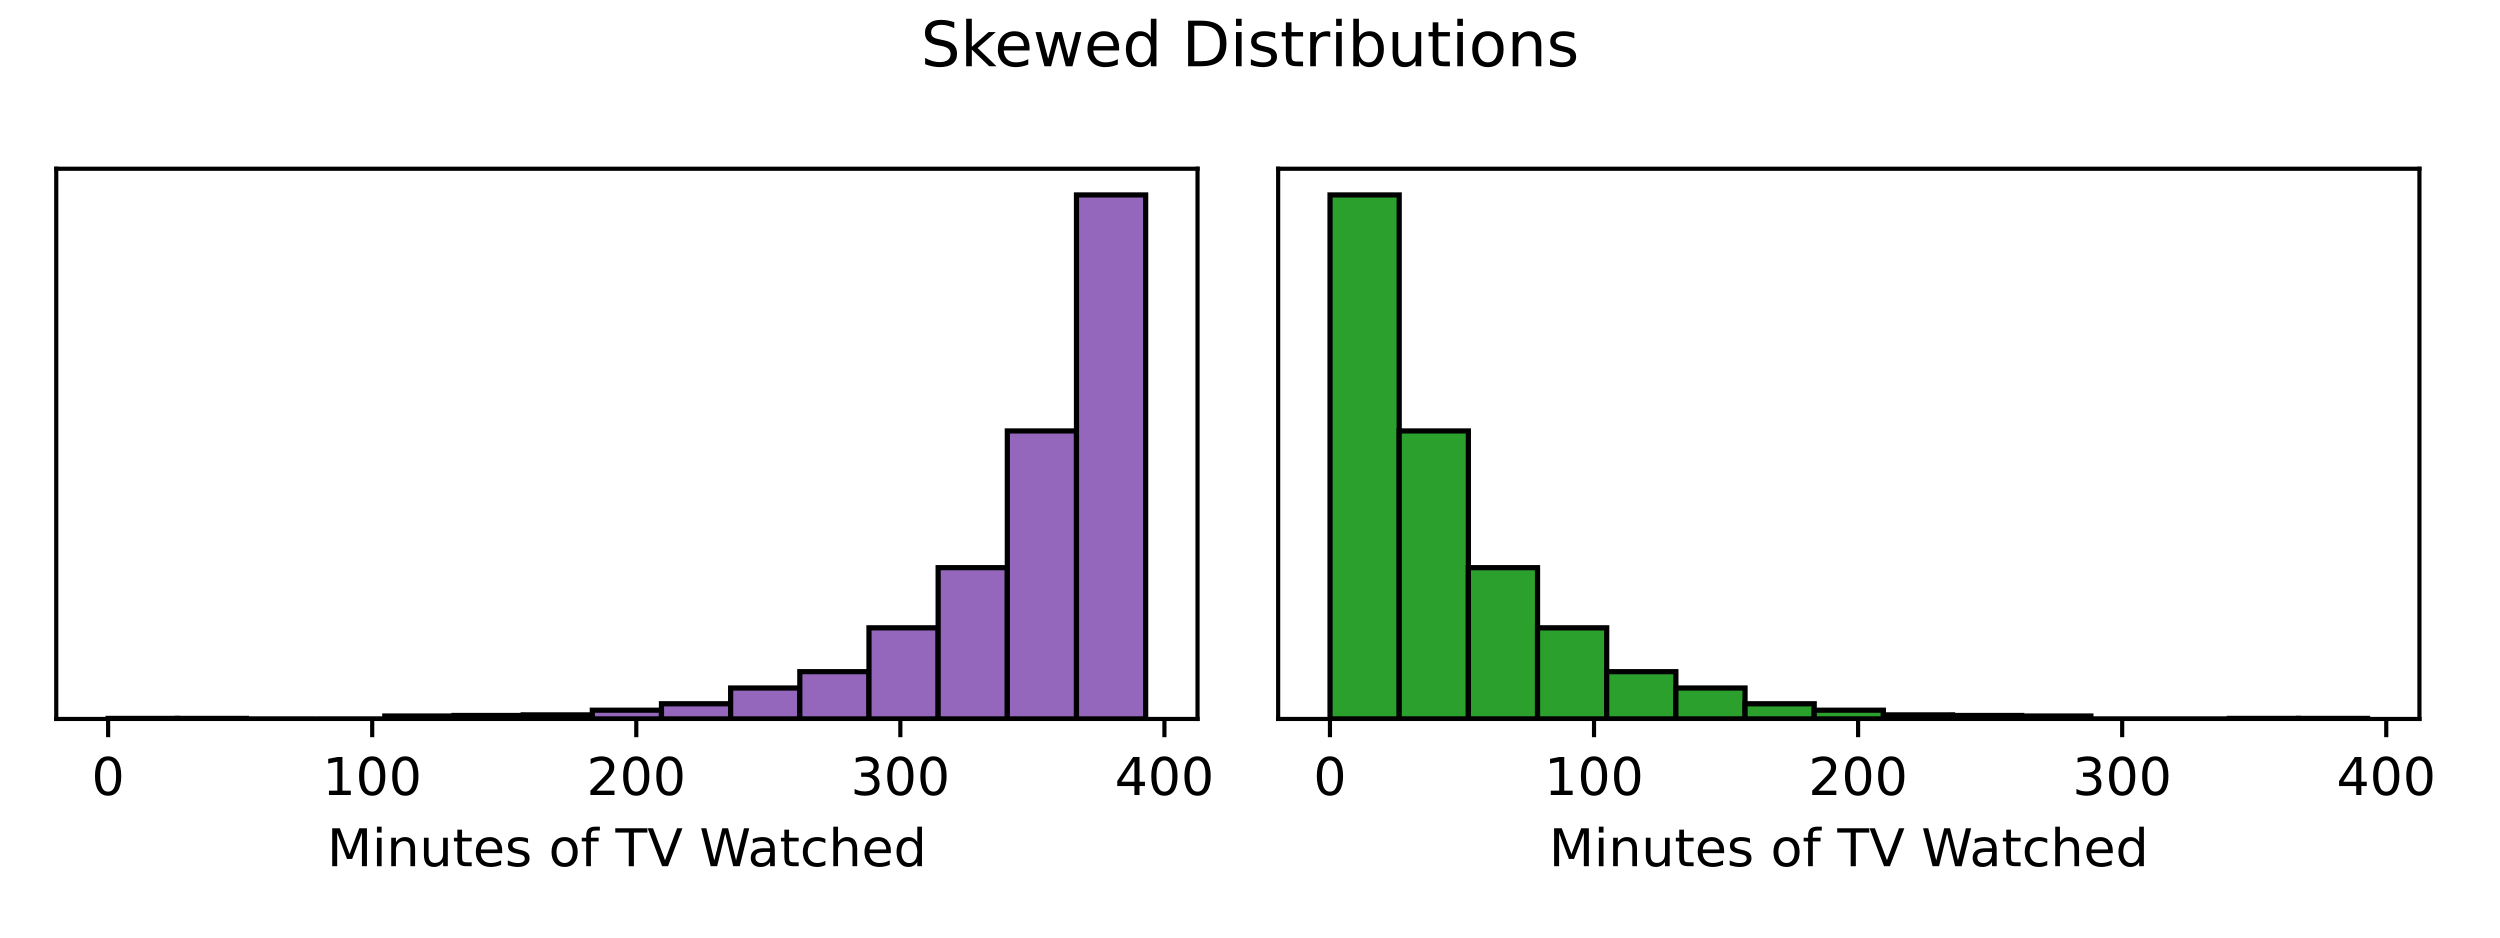
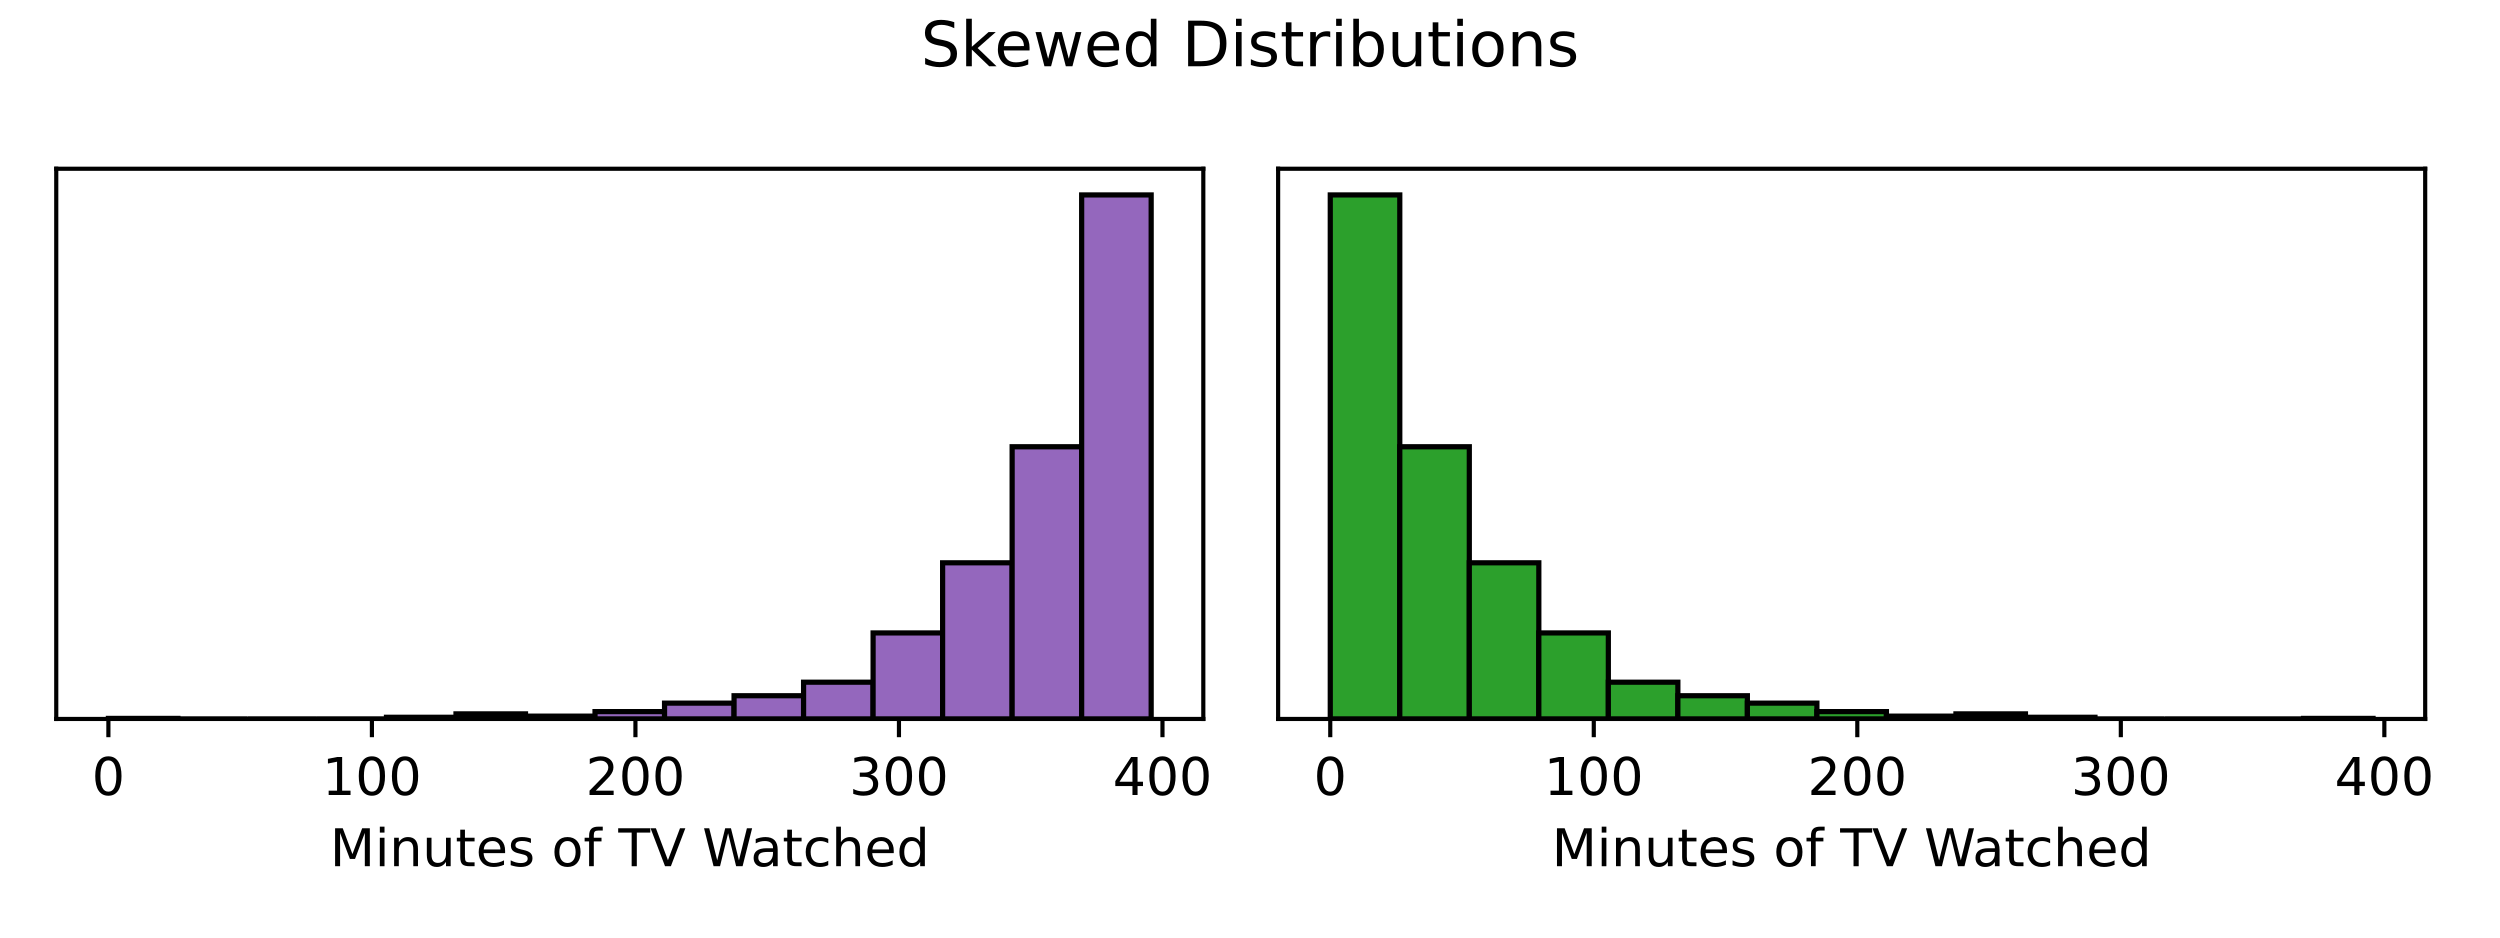
<svg xmlns="http://www.w3.org/2000/svg" xmlns:xlink="http://www.w3.org/1999/xlink" width="480pt" height="180pt" viewBox="0 0 480 180" version="1.1">
  <defs>
    <style type="text/css">*{stroke-linejoin: round; stroke-linecap: butt}</style>
  </defs>
  <g id="figure_1">
    <g id="patch_1">
      <path d="M 0 180  L 480 180  L 480 0  L 0 0  L 0 180  z " style="fill: none" />
    </g>
    <g id="axes_1">
      <g id="patch_2">
-         <path d="M 10.8 138.04  L 229.925 138.04  L 229.925 32.4  L 10.8 32.4  L 10.8 138.04  z " style="fill: none" />
+         <path d="M 10.8 138.04  L 231.035 138.04  L 231.035 32.4  L 10.8 32.4  L 10.8 138.04  z " style="fill: none" />
      </g>
      <g id="patch_3">
-         <path d="M 20.76 138.04  L 34.041 138.04  L 34.041 137.928  L 20.76 137.928  z " clip-path="url(#pb9189f1fdc)" style="fill: #9467bd; stroke: #000000; stroke-linejoin: miter" />
+         <path d="M 20.811 138.04  L 34.158 138.04  L 34.158 137.931  L 20.811 137.931  z " clip-path="url(#pbccb462d92)" style="fill: #9467bd; stroke: #000000; stroke-linejoin: miter" />
      </g>
      <g id="patch_4">
-         <path d="M 34.041 138.04  L 47.321 138.04  L 47.321 137.928  L 34.041 137.928  z " clip-path="url(#pb9189f1fdc)" style="fill: #9467bd; stroke: #000000; stroke-linejoin: miter" />
+         <path d="M 34.158 138.04  L 47.506 138.04  L 47.506 138.04  L 34.158 138.04  z " clip-path="url(#pbccb462d92)" style="fill: #9467bd; stroke: #000000; stroke-linejoin: miter" />
      </g>
      <g id="patch_5">
-         <path d="M 47.321 138.04  L 60.601 138.04  L 60.601 138.04  L 47.321 138.04  z " clip-path="url(#pb9189f1fdc)" style="fill: #9467bd; stroke: #000000; stroke-linejoin: miter" />
+         <path d="M 47.506 138.04  L 60.854 138.04  L 60.854 138.04  L 47.506 138.04  z " clip-path="url(#pbccb462d92)" style="fill: #9467bd; stroke: #000000; stroke-linejoin: miter" />
      </g>
      <g id="patch_6">
-         <path d="M 60.601 138.04  L 73.882 138.04  L 73.882 138.04  L 60.601 138.04  z " clip-path="url(#pb9189f1fdc)" style="fill: #9467bd; stroke: #000000; stroke-linejoin: miter" />
+         <path d="M 60.854 138.04  L 74.201 138.04  L 74.201 138.04  L 60.854 138.04  z " clip-path="url(#pbccb462d92)" style="fill: #9467bd; stroke: #000000; stroke-linejoin: miter" />
      </g>
      <g id="patch_7">
-         <path d="M 73.882 138.04  L 87.162 138.04  L 87.162 137.479  L 73.882 137.479  z " clip-path="url(#pb9189f1fdc)" style="fill: #9467bd; stroke: #000000; stroke-linejoin: miter" />
+         <path d="M 74.201 138.04  L 87.549 138.04  L 87.549 137.714  L 74.201 137.714  z " clip-path="url(#pbccb462d92)" style="fill: #9467bd; stroke: #000000; stroke-linejoin: miter" />
      </g>
      <g id="patch_8">
-         <path d="M 87.162 138.04  L 100.442 138.04  L 100.442 137.367  L 87.162 137.367  z " clip-path="url(#pb9189f1fdc)" style="fill: #9467bd; stroke: #000000; stroke-linejoin: miter" />
+         <path d="M 87.549 138.04  L 100.896 138.04  L 100.896 137.062  L 87.549 137.062  z " clip-path="url(#pbccb462d92)" style="fill: #9467bd; stroke: #000000; stroke-linejoin: miter" />
      </g>
      <g id="patch_9">
-         <path d="M 100.442 138.04  L 113.723 138.04  L 113.723 137.255  L 100.442 137.255  z " clip-path="url(#pb9189f1fdc)" style="fill: #9467bd; stroke: #000000; stroke-linejoin: miter" />
+         <path d="M 100.896 138.04  L 114.244 138.04  L 114.244 137.497  L 100.896 137.497  z " clip-path="url(#pbccb462d92)" style="fill: #9467bd; stroke: #000000; stroke-linejoin: miter" />
      </g>
      <g id="patch_10">
-         <path d="M 113.723 138.04  L 127.003 138.04  L 127.003 136.358  L 113.723 136.358  z " clip-path="url(#pb9189f1fdc)" style="fill: #9467bd; stroke: #000000; stroke-linejoin: miter" />
+         <path d="M 114.244 138.04  L 127.592 138.04  L 127.592 136.628  L 114.244 136.628  z " clip-path="url(#pbccb462d92)" style="fill: #9467bd; stroke: #000000; stroke-linejoin: miter" />
      </g>
      <g id="patch_11">
-         <path d="M 127.003 138.04  L 140.283 138.04  L 140.283 135.124  L 127.003 135.124  z " clip-path="url(#pb9189f1fdc)" style="fill: #9467bd; stroke: #000000; stroke-linejoin: miter" />
+         <path d="M 127.592 138.04  L 140.939 138.04  L 140.939 134.998  L 127.592 134.998  z " clip-path="url(#pbccb462d92)" style="fill: #9467bd; stroke: #000000; stroke-linejoin: miter" />
      </g>
      <g id="patch_12">
-         <path d="M 140.283 138.04  L 153.564 138.04  L 153.564 132.095  L 140.283 132.095  z " clip-path="url(#pb9189f1fdc)" style="fill: #9467bd; stroke: #000000; stroke-linejoin: miter" />
+         <path d="M 140.939 138.04  L 154.287 138.04  L 154.287 133.585  L 140.939 133.585  z " clip-path="url(#pbccb462d92)" style="fill: #9467bd; stroke: #000000; stroke-linejoin: miter" />
      </g>
      <g id="patch_13">
-         <path d="M 153.564 138.04  L 166.844 138.04  L 166.844 128.955  L 153.564 128.955  z " clip-path="url(#pb9189f1fdc)" style="fill: #9467bd; stroke: #000000; stroke-linejoin: miter" />
+         <path d="M 154.287 138.04  L 167.634 138.04  L 167.634 130.978  L 154.287 130.978  z " clip-path="url(#pbccb462d92)" style="fill: #9467bd; stroke: #000000; stroke-linejoin: miter" />
      </g>
      <g id="patch_14">
-         <path d="M 166.844 138.04  L 180.124 138.04  L 180.124 120.543  L 166.844 120.543  z " clip-path="url(#pb9189f1fdc)" style="fill: #9467bd; stroke: #000000; stroke-linejoin: miter" />
+         <path d="M 167.634 138.04  L 180.982 138.04  L 180.982 121.525  L 167.634 121.525  z " clip-path="url(#pbccb462d92)" style="fill: #9467bd; stroke: #000000; stroke-linejoin: miter" />
      </g>
      <g id="patch_15">
-         <path d="M 180.124 138.04  L 193.405 138.04  L 193.405 108.99  L 180.124 108.99  z " clip-path="url(#pb9189f1fdc)" style="fill: #9467bd; stroke: #000000; stroke-linejoin: miter" />
+         <path d="M 180.982 138.04  L 194.33 138.04  L 194.33 108.053  L 180.982 108.053  z " clip-path="url(#pbccb462d92)" style="fill: #9467bd; stroke: #000000; stroke-linejoin: miter" />
      </g>
      <g id="patch_16">
-         <path d="M 193.405 138.04  L 206.685 138.04  L 206.685 82.744  L 193.405 82.744  z " clip-path="url(#pb9189f1fdc)" style="fill: #9467bd; stroke: #000000; stroke-linejoin: miter" />
+         <path d="M 194.33 138.04  L 207.677 138.04  L 207.677 85.78  L 194.33 85.78  z " clip-path="url(#pbccb462d92)" style="fill: #9467bd; stroke: #000000; stroke-linejoin: miter" />
      </g>
      <g id="patch_17">
-         <path d="M 206.685 138.04  L 219.965 138.04  L 219.965 37.43  L 206.685 37.43  z " clip-path="url(#pb9189f1fdc)" style="fill: #9467bd; stroke: #000000; stroke-linejoin: miter" />
+         <path d="M 207.677 138.04  L 221.025 138.04  L 221.025 37.43  L 207.677 37.43  z " clip-path="url(#pbccb462d92)" style="fill: #9467bd; stroke: #000000; stroke-linejoin: miter" />
      </g>
      <g id="matplotlib.axis_1">
        <g id="xtick_1">
          <g id="line2d_1">
            <defs>
-               <path id="m61ac78ded3" d="M 0 0  L 0 3.5  " style="stroke: #000000; stroke-width: 0.8" />
+               <path id="m9bbd3dca34" d="M 0 0  L 0 3.5  " style="stroke: #000000; stroke-width: 0.8" />
            </defs>
            <g>
-               <use xlink:href="#m61ac78ded3" x="20.76" y="138.04" style="stroke: #000000; stroke-width: 0.8" />
+               <use xlink:href="#m9bbd3dca34" x="20.811" y="138.04" style="stroke: #000000; stroke-width: 0.8" />
            </g>
          </g>
          <g id="text_1">
-             <g transform="translate(17.579 152.6384) scale(0.1 -0.1)">
+             <g transform="translate(17.62945 152.6384) scale(0.1 -0.1)">
              <defs>
                <path id="DejaVuSans-30" d="M 2034 4250  Q 1547 4250 1301 3770  Q 1056 3291 1056 2328  Q 1056 1369 1301 889  Q 1547 409 2034 409  Q 2525 409 2770 889  Q 3016 1369 3016 2328  Q 3016 3291 2770 3770  Q 2525 4250 2034 4250  z M 2034 4750  Q 2819 4750 3233 4129  Q 3647 3509 3647 2328  Q 3647 1150 3233 529  Q 2819 -91 2034 -91  Q 1250 -91 836 529  Q 422 1150 422 2328  Q 422 3509 836 4129  Q 1250 4750 2034 4750  z " transform="scale(0.015625)" />
              </defs>
              <use xlink:href="#DejaVuSans-30" />
            </g>
          </g>
        </g>
        <g id="xtick_2">
          <g id="line2d_2">
            <g>
-               <use xlink:href="#m61ac78ded3" x="71.463" y="138.04" style="stroke: #000000; stroke-width: 0.8" />
+               <use xlink:href="#m9bbd3dca34" x="71.407" y="138.04" style="stroke: #000000; stroke-width: 0.8" />
            </g>
          </g>
          <g id="text_2">
-             <g transform="translate(61.91885 152.6384) scale(0.1 -0.1)">
+             <g transform="translate(61.86305 152.6384) scale(0.1 -0.1)">
              <defs>
                <path id="DejaVuSans-31" d="M 794 531  L 1825 531  L 1825 4091  L 703 3866  L 703 4441  L 1819 4666  L 2450 4666  L 2450 531  L 3481 531  L 3481 0  L 794 0  L 794 531  z " transform="scale(0.015625)" />
              </defs>
              <use xlink:href="#DejaVuSans-31" />
              <use xlink:href="#DejaVuSans-30" x="63.623" />
              <use xlink:href="#DejaVuSans-30" x="127.246" />
            </g>
          </g>
        </g>
        <g id="xtick_3">
          <g id="line2d_3">
            <g>
-               <use xlink:href="#m61ac78ded3" x="122.165" y="138.04" style="stroke: #000000; stroke-width: 0.8" />
+               <use xlink:href="#m9bbd3dca34" x="122.003" y="138.04" style="stroke: #000000; stroke-width: 0.8" />
            </g>
          </g>
          <g id="text_3">
-             <g transform="translate(112.6212 152.6384) scale(0.1 -0.1)">
+             <g transform="translate(112.4591 152.6384) scale(0.1 -0.1)">
              <defs>
                <path id="DejaVuSans-32" d="M 1228 531  L 3431 531  L 3431 0  L 469 0  L 469 531  Q 828 903 1448 1529  Q 2069 2156 2228 2338  Q 2531 2678 2651 2914  Q 2772 3150 2772 3378  Q 2772 3750 2511 3984  Q 2250 4219 1831 4219  Q 1534 4219 1204 4116  Q 875 4013 500 3803  L 500 4441  Q 881 4594 1212 4672  Q 1544 4750 1819 4750  Q 2544 4750 2975 4387  Q 3406 4025 3406 3419  Q 3406 3131 3298 2873  Q 3191 2616 2906 2266  Q 2828 2175 2409 1742  Q 1991 1309 1228 531  z " transform="scale(0.015625)" />
              </defs>
              <use xlink:href="#DejaVuSans-32" />
              <use xlink:href="#DejaVuSans-30" x="63.623" />
              <use xlink:href="#DejaVuSans-30" x="127.246" />
            </g>
          </g>
        </g>
        <g id="xtick_4">
          <g id="line2d_4">
            <g>
-               <use xlink:href="#m61ac78ded3" x="172.867" y="138.04" style="stroke: #000000; stroke-width: 0.8" />
+               <use xlink:href="#m9bbd3dca34" x="172.599" y="138.04" style="stroke: #000000; stroke-width: 0.8" />
            </g>
          </g>
          <g id="text_4">
-             <g transform="translate(163.3236 152.6384) scale(0.1 -0.1)">
+             <g transform="translate(163.0552 152.6384) scale(0.1 -0.1)">
              <defs>
                <path id="DejaVuSans-33" d="M 2597 2516  Q 3050 2419 3304 2112  Q 3559 1806 3559 1356  Q 3559 666 3084 287  Q 2609 -91 1734 -91  Q 1441 -91 1130 -33  Q 819 25 488 141  L 488 750  Q 750 597 1062 519  Q 1375 441 1716 441  Q 2309 441 2620 675  Q 2931 909 2931 1356  Q 2931 1769 2642 2001  Q 2353 2234 1838 2234  L 1294 2234  L 1294 2753  L 1863 2753  Q 2328 2753 2575 2939  Q 2822 3125 2822 3475  Q 2822 3834 2567 4026  Q 2313 4219 1838 4219  Q 1578 4219 1281 4162  Q 984 4106 628 3988  L 628 4550  Q 988 4650 1302 4700  Q 1616 4750 1894 4750  Q 2613 4750 3031 4423  Q 3450 4097 3450 3541  Q 3450 3153 3228 2886  Q 3006 2619 2597 2516  z " transform="scale(0.015625)" />
              </defs>
              <use xlink:href="#DejaVuSans-33" />
              <use xlink:href="#DejaVuSans-30" x="63.623" />
              <use xlink:href="#DejaVuSans-30" x="127.246" />
            </g>
          </g>
        </g>
        <g id="xtick_5">
          <g id="line2d_5">
            <g>
-               <use xlink:href="#m61ac78ded3" x="223.57" y="138.04" style="stroke: #000000; stroke-width: 0.8" />
+               <use xlink:href="#m9bbd3dca34" x="223.195" y="138.04" style="stroke: #000000; stroke-width: 0.8" />
            </g>
          </g>
          <g id="text_5">
-             <g transform="translate(214.0259 152.6384) scale(0.1 -0.1)">
+             <g transform="translate(213.6513 152.6384) scale(0.1 -0.1)">
              <defs>
                <path id="DejaVuSans-34" d="M 2419 4116  L 825 1625  L 2419 1625  L 2419 4116  z M 2253 4666  L 3047 4666  L 3047 1625  L 3713 1625  L 3713 1100  L 3047 1100  L 3047 0  L 2419 0  L 2419 1100  L 313 1100  L 313 1709  L 2253 4666  z " transform="scale(0.015625)" />
              </defs>
              <use xlink:href="#DejaVuSans-34" />
              <use xlink:href="#DejaVuSans-30" x="63.623" />
              <use xlink:href="#DejaVuSans-30" x="127.246" />
            </g>
          </g>
        </g>
        <g id="text_6">
-           <g transform="translate(62.80181 166.3166) scale(0.1 -0.1)">
+           <g transform="translate(63.35679 166.3166) scale(0.1 -0.1)">
            <defs>
              <path id="DejaVuSans-4d" d="M 628 4666  L 1569 4666  L 2759 1491  L 3956 4666  L 4897 4666  L 4897 0  L 4281 0  L 4281 4097  L 3078 897  L 2444 897  L 1241 4097  L 1241 0  L 628 0  L 628 4666  z " transform="scale(0.015625)" />
              <path id="DejaVuSans-69" d="M 603 3500  L 1178 3500  L 1178 0  L 603 0  L 603 3500  z M 603 4863  L 1178 4863  L 1178 4134  L 603 4134  L 603 4863  z " transform="scale(0.015625)" />
              <path id="DejaVuSans-6e" d="M 3513 2113  L 3513 0  L 2938 0  L 2938 2094  Q 2938 2591 2744 2837  Q 2550 3084 2163 3084  Q 1697 3084 1428 2787  Q 1159 2491 1159 1978  L 1159 0  L 581 0  L 581 3500  L 1159 3500  L 1159 2956  Q 1366 3272 1645 3428  Q 1925 3584 2291 3584  Q 2894 3584 3203 3211  Q 3513 2838 3513 2113  z " transform="scale(0.015625)" />
              <path id="DejaVuSans-75" d="M 544 1381  L 544 3500  L 1119 3500  L 1119 1403  Q 1119 906 1312 657  Q 1506 409 1894 409  Q 2359 409 2629 706  Q 2900 1003 2900 1516  L 2900 3500  L 3475 3500  L 3475 0  L 2900 0  L 2900 538  Q 2691 219 2414 64  Q 2138 -91 1772 -91  Q 1169 -91 856 284  Q 544 659 544 1381  z M 1991 3584  L 1991 3584  z " transform="scale(0.015625)" />
              <path id="DejaVuSans-74" d="M 1172 4494  L 1172 3500  L 2356 3500  L 2356 3053  L 1172 3053  L 1172 1153  Q 1172 725 1289 603  Q 1406 481 1766 481  L 2356 481  L 2356 0  L 1766 0  Q 1100 0 847 248  Q 594 497 594 1153  L 594 3053  L 172 3053  L 172 3500  L 594 3500  L 594 4494  L 1172 4494  z " transform="scale(0.015625)" />
              <path id="DejaVuSans-65" d="M 3597 1894  L 3597 1613  L 953 1613  Q 991 1019 1311 708  Q 1631 397 2203 397  Q 2534 397 2845 478  Q 3156 559 3463 722  L 3463 178  Q 3153 47 2828 -22  Q 2503 -91 2169 -91  Q 1331 -91 842 396  Q 353 884 353 1716  Q 353 2575 817 3079  Q 1281 3584 2069 3584  Q 2775 3584 3186 3129  Q 3597 2675 3597 1894  z M 3022 2063  Q 3016 2534 2758 2815  Q 2500 3097 2075 3097  Q 1594 3097 1305 2825  Q 1016 2553 972 2059  L 3022 2063  z " transform="scale(0.015625)" />
              <path id="DejaVuSans-73" d="M 2834 3397  L 2834 2853  Q 2591 2978 2328 3040  Q 2066 3103 1784 3103  Q 1356 3103 1142 2972  Q 928 2841 928 2578  Q 928 2378 1081 2264  Q 1234 2150 1697 2047  L 1894 2003  Q 2506 1872 2764 1633  Q 3022 1394 3022 966  Q 3022 478 2636 193  Q 2250 -91 1575 -91  Q 1294 -91 989 -36  Q 684 19 347 128  L 347 722  Q 666 556 975 473  Q 1284 391 1588 391  Q 1994 391 2212 530  Q 2431 669 2431 922  Q 2431 1156 2273 1281  Q 2116 1406 1581 1522  L 1381 1569  Q 847 1681 609 1914  Q 372 2147 372 2553  Q 372 3047 722 3315  Q 1072 3584 1716 3584  Q 2034 3584 2315 3537  Q 2597 3491 2834 3397  z " transform="scale(0.015625)" />
              <path id="DejaVuSans-20" transform="scale(0.015625)" />
              <path id="DejaVuSans-6f" d="M 1959 3097  Q 1497 3097 1228 2736  Q 959 2375 959 1747  Q 959 1119 1226 758  Q 1494 397 1959 397  Q 2419 397 2687 759  Q 2956 1122 2956 1747  Q 2956 2369 2687 2733  Q 2419 3097 1959 3097  z M 1959 3584  Q 2709 3584 3137 3096  Q 3566 2609 3566 1747  Q 3566 888 3137 398  Q 2709 -91 1959 -91  Q 1206 -91 779 398  Q 353 888 353 1747  Q 353 2609 779 3096  Q 1206 3584 1959 3584  z " transform="scale(0.015625)" />
              <path id="DejaVuSans-66" d="M 2375 4863  L 2375 4384  L 1825 4384  Q 1516 4384 1395 4259  Q 1275 4134 1275 3809  L 1275 3500  L 2222 3500  L 2222 3053  L 1275 3053  L 1275 0  L 697 0  L 697 3053  L 147 3053  L 147 3500  L 697 3500  L 697 3744  Q 697 4328 969 4595  Q 1241 4863 1831 4863  L 2375 4863  z " transform="scale(0.015625)" />
              <path id="DejaVuSans-54" d="M -19 4666  L 3928 4666  L 3928 4134  L 2272 4134  L 2272 0  L 1638 0  L 1638 4134  L -19 4134  L -19 4666  z " transform="scale(0.015625)" />
              <path id="DejaVuSans-56" d="M 1831 0  L 50 4666  L 709 4666  L 2188 738  L 3669 4666  L 4325 4666  L 2547 0  L 1831 0  z " transform="scale(0.015625)" />
              <path id="DejaVuSans-57" d="M 213 4666  L 850 4666  L 1831 722  L 2809 4666  L 3519 4666  L 4500 722  L 5478 4666  L 6119 4666  L 4947 0  L 4153 0  L 3169 4050  L 2175 0  L 1381 0  L 213 4666  z " transform="scale(0.015625)" />
              <path id="DejaVuSans-61" d="M 2194 1759  Q 1497 1759 1228 1600  Q 959 1441 959 1056  Q 959 750 1161 570  Q 1363 391 1709 391  Q 2188 391 2477 730  Q 2766 1069 2766 1631  L 2766 1759  L 2194 1759  z M 3341 1997  L 3341 0  L 2766 0  L 2766 531  Q 2569 213 2275 61  Q 1981 -91 1556 -91  Q 1019 -91 701 211  Q 384 513 384 1019  Q 384 1609 779 1909  Q 1175 2209 1959 2209  L 2766 2209  L 2766 2266  Q 2766 2663 2505 2880  Q 2244 3097 1772 3097  Q 1472 3097 1187 3025  Q 903 2953 641 2809  L 641 3341  Q 956 3463 1253 3523  Q 1550 3584 1831 3584  Q 2591 3584 2966 3190  Q 3341 2797 3341 1997  z " transform="scale(0.015625)" />
              <path id="DejaVuSans-63" d="M 3122 3366  L 3122 2828  Q 2878 2963 2633 3030  Q 2388 3097 2138 3097  Q 1578 3097 1268 2742  Q 959 2388 959 1747  Q 959 1106 1268 751  Q 1578 397 2138 397  Q 2388 397 2633 464  Q 2878 531 3122 666  L 3122 134  Q 2881 22 2623 -34  Q 2366 -91 2075 -91  Q 1284 -91 818 406  Q 353 903 353 1747  Q 353 2603 823 3093  Q 1294 3584 2113 3584  Q 2378 3584 2631 3529  Q 2884 3475 3122 3366  z " transform="scale(0.015625)" />
              <path id="DejaVuSans-68" d="M 3513 2113  L 3513 0  L 2938 0  L 2938 2094  Q 2938 2591 2744 2837  Q 2550 3084 2163 3084  Q 1697 3084 1428 2787  Q 1159 2491 1159 1978  L 1159 0  L 581 0  L 581 4863  L 1159 4863  L 1159 2956  Q 1366 3272 1645 3428  Q 1925 3584 2291 3584  Q 2894 3584 3203 3211  Q 3513 2838 3513 2113  z " transform="scale(0.015625)" />
              <path id="DejaVuSans-64" d="M 2906 2969  L 2906 4863  L 3481 4863  L 3481 0  L 2906 0  L 2906 525  Q 2725 213 2448 61  Q 2172 -91 1784 -91  Q 1150 -91 751 415  Q 353 922 353 1747  Q 353 2572 751 3078  Q 1150 3584 1784 3584  Q 2172 3584 2448 3432  Q 2725 3281 2906 2969  z M 947 1747  Q 947 1113 1208 752  Q 1469 391 1925 391  Q 2381 391 2643 752  Q 2906 1113 2906 1747  Q 2906 2381 2643 2742  Q 2381 3103 1925 3103  Q 1469 3103 1208 2742  Q 947 2381 947 1747  z " transform="scale(0.015625)" />
            </defs>
            <use xlink:href="#DejaVuSans-4d" />
            <use xlink:href="#DejaVuSans-69" x="86.279" />
            <use xlink:href="#DejaVuSans-6e" x="114.062" />
            <use xlink:href="#DejaVuSans-75" x="177.441" />
            <use xlink:href="#DejaVuSans-74" x="240.82" />
            <use xlink:href="#DejaVuSans-65" x="280.029" />
            <use xlink:href="#DejaVuSans-73" x="341.553" />
            <use xlink:href="#DejaVuSans-20" x="393.652" />
            <use xlink:href="#DejaVuSans-6f" x="425.439" />
            <use xlink:href="#DejaVuSans-66" x="486.621" />
            <use xlink:href="#DejaVuSans-20" x="521.826" />
            <use xlink:href="#DejaVuSans-54" x="553.613" />
            <use xlink:href="#DejaVuSans-56" x="614.697" />
            <use xlink:href="#DejaVuSans-20" x="683.105" />
            <use xlink:href="#DejaVuSans-57" x="714.893" />
            <use xlink:href="#DejaVuSans-61" x="807.395" />
            <use xlink:href="#DejaVuSans-74" x="868.674" />
            <use xlink:href="#DejaVuSans-63" x="907.883" />
            <use xlink:href="#DejaVuSans-68" x="962.863" />
            <use xlink:href="#DejaVuSans-65" x="1026.242" />
            <use xlink:href="#DejaVuSans-64" x="1087.766" />
          </g>
        </g>
      </g>
      <g id="matplotlib.axis_2" />
      <g id="patch_18">
        <path d="M 10.8 138.04  L 10.8 32.4  " style="fill: none; stroke: #000000; stroke-width: 0.8; stroke-linejoin: miter; stroke-linecap: square" />
      </g>
      <g id="patch_19">
-         <path d="M 229.925 138.04  L 229.925 32.4  " style="fill: none; stroke: #000000; stroke-width: 0.8; stroke-linejoin: miter; stroke-linecap: square" />
+         <path d="M 231.035 138.04  L 231.035 32.4  " style="fill: none; stroke: #000000; stroke-width: 0.8; stroke-linejoin: miter; stroke-linecap: square" />
      </g>
      <g id="patch_20">
-         <path d="M 10.8 138.04  L 229.925 138.04  " style="fill: none; stroke: #000000; stroke-width: 0.8; stroke-linejoin: miter; stroke-linecap: square" />
+         <path d="M 10.8 138.04  L 231.035 138.04  " style="fill: none; stroke: #000000; stroke-width: 0.8; stroke-linejoin: miter; stroke-linecap: square" />
      </g>
      <g id="patch_21">
-         <path d="M 10.8 32.4  L 229.925 32.4  " style="fill: none; stroke: #000000; stroke-width: 0.8; stroke-linejoin: miter; stroke-linecap: square" />
+         <path d="M 10.8 32.4  L 231.035 32.4  " style="fill: none; stroke: #000000; stroke-width: 0.8; stroke-linejoin: miter; stroke-linecap: square" />
      </g>
    </g>
    <g id="axes_2">
      <g id="patch_22">
-         <path d="M 245.406 138.04  L 464.531 138.04  L 464.531 32.4  L 245.406 32.4  L 245.406 138.04  z " style="fill: none" />
+         <path d="M 245.401 138.04  L 465.636 138.04  L 465.636 32.4  L 245.401 32.4  L 245.401 138.04  z " style="fill: none" />
      </g>
      <g id="patch_23">
-         <path d="M 255.366 138.04  L 268.647 138.04  L 268.647 37.43  L 255.366 37.43  z " clip-path="url(#p171911dbb3)" style="fill: #2ca02c; stroke: #000000; stroke-linejoin: miter" />
+         <path d="M 255.412 138.04  L 268.759 138.04  L 268.759 37.43  L 255.412 37.43  z " clip-path="url(#pe977744d20)" style="fill: #2ca02c; stroke: #000000; stroke-linejoin: miter" />
      </g>
      <g id="patch_24">
-         <path d="M 268.647 138.04  L 281.927 138.04  L 281.927 82.744  L 268.647 82.744  z " clip-path="url(#p171911dbb3)" style="fill: #2ca02c; stroke: #000000; stroke-linejoin: miter" />
+         <path d="M 268.759 138.04  L 282.107 138.04  L 282.107 85.78  L 268.759 85.78  z " clip-path="url(#pe977744d20)" style="fill: #2ca02c; stroke: #000000; stroke-linejoin: miter" />
      </g>
      <g id="patch_25">
-         <path d="M 281.927 138.04  L 295.207 138.04  L 295.207 108.99  L 281.927 108.99  z " clip-path="url(#p171911dbb3)" style="fill: #2ca02c; stroke: #000000; stroke-linejoin: miter" />
+         <path d="M 282.107 138.04  L 295.454 138.04  L 295.454 108.053  L 282.107 108.053  z " clip-path="url(#pe977744d20)" style="fill: #2ca02c; stroke: #000000; stroke-linejoin: miter" />
      </g>
      <g id="patch_26">
-         <path d="M 295.207 138.04  L 308.488 138.04  L 308.488 120.543  L 295.207 120.543  z " clip-path="url(#p171911dbb3)" style="fill: #2ca02c; stroke: #000000; stroke-linejoin: miter" />
+         <path d="M 295.454 138.04  L 308.802 138.04  L 308.802 121.525  L 295.454 121.525  z " clip-path="url(#pe977744d20)" style="fill: #2ca02c; stroke: #000000; stroke-linejoin: miter" />
      </g>
      <g id="patch_27">
-         <path d="M 308.488 138.04  L 321.768 138.04  L 321.768 128.955  L 308.488 128.955  z " clip-path="url(#p171911dbb3)" style="fill: #2ca02c; stroke: #000000; stroke-linejoin: miter" />
+         <path d="M 308.802 138.04  L 322.15 138.04  L 322.15 130.978  L 308.802 130.978  z " clip-path="url(#pe977744d20)" style="fill: #2ca02c; stroke: #000000; stroke-linejoin: miter" />
      </g>
      <g id="patch_28">
-         <path d="M 321.768 138.04  L 335.048 138.04  L 335.048 132.095  L 321.768 132.095  z " clip-path="url(#p171911dbb3)" style="fill: #2ca02c; stroke: #000000; stroke-linejoin: miter" />
+         <path d="M 322.15 138.04  L 335.497 138.04  L 335.497 133.585  L 322.15 133.585  z " clip-path="url(#pe977744d20)" style="fill: #2ca02c; stroke: #000000; stroke-linejoin: miter" />
      </g>
      <g id="patch_29">
-         <path d="M 335.048 138.04  L 348.329 138.04  L 348.329 135.124  L 335.048 135.124  z " clip-path="url(#p171911dbb3)" style="fill: #2ca02c; stroke: #000000; stroke-linejoin: miter" />
+         <path d="M 335.497 138.04  L 348.845 138.04  L 348.845 134.998  L 335.497 134.998  z " clip-path="url(#pe977744d20)" style="fill: #2ca02c; stroke: #000000; stroke-linejoin: miter" />
      </g>
      <g id="patch_30">
-         <path d="M 348.329 138.04  L 361.609 138.04  L 361.609 136.358  L 348.329 136.358  z " clip-path="url(#p171911dbb3)" style="fill: #2ca02c; stroke: #000000; stroke-linejoin: miter" />
+         <path d="M 348.845 138.04  L 362.192 138.04  L 362.192 136.628  L 348.845 136.628  z " clip-path="url(#pe977744d20)" style="fill: #2ca02c; stroke: #000000; stroke-linejoin: miter" />
      </g>
      <g id="patch_31">
-         <path d="M 361.609 138.04  L 374.889 138.04  L 374.889 137.255  L 361.609 137.255  z " clip-path="url(#p171911dbb3)" style="fill: #2ca02c; stroke: #000000; stroke-linejoin: miter" />
+         <path d="M 362.192 138.04  L 375.54 138.04  L 375.54 137.497  L 362.192 137.497  z " clip-path="url(#pe977744d20)" style="fill: #2ca02c; stroke: #000000; stroke-linejoin: miter" />
      </g>
      <g id="patch_32">
-         <path d="M 374.889 138.04  L 388.17 138.04  L 388.17 137.367  L 374.889 137.367  z " clip-path="url(#p171911dbb3)" style="fill: #2ca02c; stroke: #000000; stroke-linejoin: miter" />
+         <path d="M 375.54 138.04  L 388.888 138.04  L 388.888 137.062  L 375.54 137.062  z " clip-path="url(#pe977744d20)" style="fill: #2ca02c; stroke: #000000; stroke-linejoin: miter" />
      </g>
      <g id="patch_33">
-         <path d="M 388.17 138.04  L 401.45 138.04  L 401.45 137.479  L 388.17 137.479  z " clip-path="url(#p171911dbb3)" style="fill: #2ca02c; stroke: #000000; stroke-linejoin: miter" />
+         <path d="M 388.888 138.04  L 402.235 138.04  L 402.235 137.714  L 388.888 137.714  z " clip-path="url(#pe977744d20)" style="fill: #2ca02c; stroke: #000000; stroke-linejoin: miter" />
      </g>
      <g id="patch_34">
-         <path d="M 401.45 138.04  L 414.73 138.04  L 414.73 138.04  L 401.45 138.04  z " clip-path="url(#p171911dbb3)" style="fill: #2ca02c; stroke: #000000; stroke-linejoin: miter" />
+         <path d="M 402.235 138.04  L 415.583 138.04  L 415.583 138.04  L 402.235 138.04  z " clip-path="url(#pe977744d20)" style="fill: #2ca02c; stroke: #000000; stroke-linejoin: miter" />
      </g>
      <g id="patch_35">
-         <path d="M 414.73 138.04  L 428.011 138.04  L 428.011 138.04  L 414.73 138.04  z " clip-path="url(#p171911dbb3)" style="fill: #2ca02c; stroke: #000000; stroke-linejoin: miter" />
+         <path d="M 415.583 138.04  L 428.93 138.04  L 428.93 138.04  L 415.583 138.04  z " clip-path="url(#pe977744d20)" style="fill: #2ca02c; stroke: #000000; stroke-linejoin: miter" />
      </g>
      <g id="patch_36">
-         <path d="M 428.011 138.04  L 441.291 138.04  L 441.291 137.928  L 428.011 137.928  z " clip-path="url(#p171911dbb3)" style="fill: #2ca02c; stroke: #000000; stroke-linejoin: miter" />
+         <path d="M 428.93 138.04  L 442.278 138.04  L 442.278 138.04  L 428.93 138.04  z " clip-path="url(#pe977744d20)" style="fill: #2ca02c; stroke: #000000; stroke-linejoin: miter" />
      </g>
      <g id="patch_37">
-         <path d="M 441.291 138.04  L 454.571 138.04  L 454.571 137.928  L 441.291 137.928  z " clip-path="url(#p171911dbb3)" style="fill: #2ca02c; stroke: #000000; stroke-linejoin: miter" />
+         <path d="M 442.278 138.04  L 455.626 138.04  L 455.626 137.931  L 442.278 137.931  z " clip-path="url(#pe977744d20)" style="fill: #2ca02c; stroke: #000000; stroke-linejoin: miter" />
      </g>
      <g id="matplotlib.axis_3">
        <g id="xtick_6">
          <g id="line2d_6">
            <g>
-               <use xlink:href="#m61ac78ded3" x="255.351" y="138.04" style="stroke: #000000; stroke-width: 0.8" />
+               <use xlink:href="#m9bbd3dca34" x="255.409" y="138.04" style="stroke: #000000; stroke-width: 0.8" />
            </g>
          </g>
          <g id="text_7">
-             <g transform="translate(252.1696 152.6384) scale(0.1 -0.1)">
+             <g transform="translate(252.2281 152.6384) scale(0.1 -0.1)">
              <use xlink:href="#DejaVuSans-30" />
            </g>
          </g>
        </g>
        <g id="xtick_7">
          <g id="line2d_7">
            <g>
-               <use xlink:href="#m61ac78ded3" x="306.053" y="138.04" style="stroke: #000000; stroke-width: 0.8" />
+               <use xlink:href="#m9bbd3dca34" x="306.005" y="138.04" style="stroke: #000000; stroke-width: 0.8" />
            </g>
          </g>
          <g id="text_8">
-             <g transform="translate(296.5094 152.6384) scale(0.1 -0.1)">
+             <g transform="translate(296.4617 152.6384) scale(0.1 -0.1)">
              <use xlink:href="#DejaVuSans-31" />
              <use xlink:href="#DejaVuSans-30" x="63.623" />
              <use xlink:href="#DejaVuSans-30" x="127.246" />
            </g>
          </g>
        </g>
        <g id="xtick_8">
          <g id="line2d_8">
            <g>
-               <use xlink:href="#m61ac78ded3" x="356.756" y="138.04" style="stroke: #000000; stroke-width: 0.8" />
+               <use xlink:href="#m9bbd3dca34" x="356.602" y="138.04" style="stroke: #000000; stroke-width: 0.8" />
            </g>
          </g>
          <g id="text_9">
-             <g transform="translate(347.2118 152.6384) scale(0.1 -0.1)">
+             <g transform="translate(347.0578 152.6384) scale(0.1 -0.1)">
              <use xlink:href="#DejaVuSans-32" />
              <use xlink:href="#DejaVuSans-30" x="63.623" />
              <use xlink:href="#DejaVuSans-30" x="127.246" />
            </g>
          </g>
        </g>
        <g id="xtick_9">
          <g id="line2d_9">
            <g>
-               <use xlink:href="#m61ac78ded3" x="407.458" y="138.04" style="stroke: #000000; stroke-width: 0.8" />
+               <use xlink:href="#m9bbd3dca34" x="407.198" y="138.04" style="stroke: #000000; stroke-width: 0.8" />
            </g>
          </g>
          <g id="text_10">
-             <g transform="translate(397.9141 152.6384) scale(0.1 -0.1)">
+             <g transform="translate(397.6539 152.6384) scale(0.1 -0.1)">
              <use xlink:href="#DejaVuSans-33" />
              <use xlink:href="#DejaVuSans-30" x="63.623" />
              <use xlink:href="#DejaVuSans-30" x="127.246" />
            </g>
          </g>
        </g>
        <g id="xtick_10">
          <g id="line2d_10">
            <g>
-               <use xlink:href="#m61ac78ded3" x="458.16" y="138.04" style="stroke: #000000; stroke-width: 0.8" />
+               <use xlink:href="#m9bbd3dca34" x="457.794" y="138.04" style="stroke: #000000; stroke-width: 0.8" />
            </g>
          </g>
          <g id="text_11">
-             <g transform="translate(448.6165 152.6384) scale(0.1 -0.1)">
+             <g transform="translate(448.25 152.6384) scale(0.1 -0.1)">
              <use xlink:href="#DejaVuSans-34" />
              <use xlink:href="#DejaVuSans-30" x="63.623" />
              <use xlink:href="#DejaVuSans-30" x="127.246" />
            </g>
          </g>
        </g>
        <g id="text_12">
-           <g transform="translate(297.4077 166.3166) scale(0.1 -0.1)">
+           <g transform="translate(297.9576 166.3166) scale(0.1 -0.1)">
            <use xlink:href="#DejaVuSans-4d" />
            <use xlink:href="#DejaVuSans-69" x="86.279" />
            <use xlink:href="#DejaVuSans-6e" x="114.062" />
            <use xlink:href="#DejaVuSans-75" x="177.441" />
            <use xlink:href="#DejaVuSans-74" x="240.82" />
            <use xlink:href="#DejaVuSans-65" x="280.029" />
            <use xlink:href="#DejaVuSans-73" x="341.553" />
            <use xlink:href="#DejaVuSans-20" x="393.652" />
            <use xlink:href="#DejaVuSans-6f" x="425.439" />
            <use xlink:href="#DejaVuSans-66" x="486.621" />
            <use xlink:href="#DejaVuSans-20" x="521.826" />
            <use xlink:href="#DejaVuSans-54" x="553.613" />
            <use xlink:href="#DejaVuSans-56" x="614.697" />
            <use xlink:href="#DejaVuSans-20" x="683.105" />
            <use xlink:href="#DejaVuSans-57" x="714.893" />
            <use xlink:href="#DejaVuSans-61" x="807.395" />
            <use xlink:href="#DejaVuSans-74" x="868.674" />
            <use xlink:href="#DejaVuSans-63" x="907.883" />
            <use xlink:href="#DejaVuSans-68" x="962.863" />
            <use xlink:href="#DejaVuSans-65" x="1026.242" />
            <use xlink:href="#DejaVuSans-64" x="1087.766" />
          </g>
        </g>
      </g>
      <g id="matplotlib.axis_4" />
      <g id="patch_38">
-         <path d="M 245.406 138.04  L 245.406 32.4  " style="fill: none; stroke: #000000; stroke-width: 0.8; stroke-linejoin: miter; stroke-linecap: square" />
+         <path d="M 245.401 138.04  L 245.401 32.4  " style="fill: none; stroke: #000000; stroke-width: 0.8; stroke-linejoin: miter; stroke-linecap: square" />
      </g>
      <g id="patch_39">
-         <path d="M 464.531 138.04  L 464.531 32.4  " style="fill: none; stroke: #000000; stroke-width: 0.8; stroke-linejoin: miter; stroke-linecap: square" />
+         <path d="M 465.636 138.04  L 465.636 32.4  " style="fill: none; stroke: #000000; stroke-width: 0.8; stroke-linejoin: miter; stroke-linecap: square" />
      </g>
      <g id="patch_40">
-         <path d="M 245.406 138.04  L 464.531 138.04  " style="fill: none; stroke: #000000; stroke-width: 0.8; stroke-linejoin: miter; stroke-linecap: square" />
+         <path d="M 245.401 138.04  L 465.636 138.04  " style="fill: none; stroke: #000000; stroke-width: 0.8; stroke-linejoin: miter; stroke-linecap: square" />
      </g>
      <g id="patch_41">
-         <path d="M 245.406 32.4  L 464.531 32.4  " style="fill: none; stroke: #000000; stroke-width: 0.8; stroke-linejoin: miter; stroke-linecap: square" />
+         <path d="M 245.401 32.4  L 465.636 32.4  " style="fill: none; stroke: #000000; stroke-width: 0.8; stroke-linejoin: miter; stroke-linecap: square" />
      </g>
    </g>
    <g id="text_13">
      <g transform="translate(176.7994 12.71813) scale(0.12 -0.12)">
        <defs>
          <path id="DejaVuSans-53" d="M 3425 4513  L 3425 3897  Q 3066 4069 2747 4153  Q 2428 4238 2131 4238  Q 1616 4238 1336 4038  Q 1056 3838 1056 3469  Q 1056 3159 1242 3001  Q 1428 2844 1947 2747  L 2328 2669  Q 3034 2534 3370 2195  Q 3706 1856 3706 1288  Q 3706 609 3251 259  Q 2797 -91 1919 -91  Q 1588 -91 1214 -16  Q 841 59 441 206  L 441 856  Q 825 641 1194 531  Q 1563 422 1919 422  Q 2459 422 2753 634  Q 3047 847 3047 1241  Q 3047 1584 2836 1778  Q 2625 1972 2144 2069  L 1759 2144  Q 1053 2284 737 2584  Q 422 2884 422 3419  Q 422 4038 858 4394  Q 1294 4750 2059 4750  Q 2388 4750 2728 4690  Q 3069 4631 3425 4513  z " transform="scale(0.015625)" />
          <path id="DejaVuSans-6b" d="M 581 4863  L 1159 4863  L 1159 1991  L 2875 3500  L 3609 3500  L 1753 1863  L 3688 0  L 2938 0  L 1159 1709  L 1159 0  L 581 0  L 581 4863  z " transform="scale(0.015625)" />
          <path id="DejaVuSans-77" d="M 269 3500  L 844 3500  L 1563 769  L 2278 3500  L 2956 3500  L 3675 769  L 4391 3500  L 4966 3500  L 4050 0  L 3372 0  L 2619 2869  L 1863 0  L 1184 0  L 269 3500  z " transform="scale(0.015625)" />
          <path id="DejaVuSans-44" d="M 1259 4147  L 1259 519  L 2022 519  Q 2988 519 3436 956  Q 3884 1394 3884 2338  Q 3884 3275 3436 3711  Q 2988 4147 2022 4147  L 1259 4147  z M 628 4666  L 1925 4666  Q 3281 4666 3915 4102  Q 4550 3538 4550 2338  Q 4550 1131 3912 565  Q 3275 0 1925 0  L 628 0  L 628 4666  z " transform="scale(0.015625)" />
          <path id="DejaVuSans-72" d="M 2631 2963  Q 2534 3019 2420 3045  Q 2306 3072 2169 3072  Q 1681 3072 1420 2755  Q 1159 2438 1159 1844  L 1159 0  L 581 0  L 581 3500  L 1159 3500  L 1159 2956  Q 1341 3275 1631 3429  Q 1922 3584 2338 3584  Q 2397 3584 2469 3576  Q 2541 3569 2628 3553  L 2631 2963  z " transform="scale(0.015625)" />
          <path id="DejaVuSans-62" d="M 3116 1747  Q 3116 2381 2855 2742  Q 2594 3103 2138 3103  Q 1681 3103 1420 2742  Q 1159 2381 1159 1747  Q 1159 1113 1420 752  Q 1681 391 2138 391  Q 2594 391 2855 752  Q 3116 1113 3116 1747  z M 1159 2969  Q 1341 3281 1617 3432  Q 1894 3584 2278 3584  Q 2916 3584 3314 3078  Q 3713 2572 3713 1747  Q 3713 922 3314 415  Q 2916 -91 2278 -91  Q 1894 -91 1617 61  Q 1341 213 1159 525  L 1159 0  L 581 0  L 581 4863  L 1159 4863  L 1159 2969  z " transform="scale(0.015625)" />
        </defs>
        <use xlink:href="#DejaVuSans-53" />
        <use xlink:href="#DejaVuSans-6b" x="63.477" />
        <use xlink:href="#DejaVuSans-65" x="117.762" />
        <use xlink:href="#DejaVuSans-77" x="179.285" />
        <use xlink:href="#DejaVuSans-65" x="261.072" />
        <use xlink:href="#DejaVuSans-64" x="322.596" />
        <use xlink:href="#DejaVuSans-20" x="386.072" />
        <use xlink:href="#DejaVuSans-44" x="417.859" />
        <use xlink:href="#DejaVuSans-69" x="494.861" />
        <use xlink:href="#DejaVuSans-73" x="522.645" />
        <use xlink:href="#DejaVuSans-74" x="574.744" />
        <use xlink:href="#DejaVuSans-72" x="613.953" />
        <use xlink:href="#DejaVuSans-69" x="655.066" />
        <use xlink:href="#DejaVuSans-62" x="682.85" />
        <use xlink:href="#DejaVuSans-75" x="746.326" />
        <use xlink:href="#DejaVuSans-74" x="809.705" />
        <use xlink:href="#DejaVuSans-69" x="848.914" />
        <use xlink:href="#DejaVuSans-6f" x="876.697" />
        <use xlink:href="#DejaVuSans-6e" x="937.879" />
        <use xlink:href="#DejaVuSans-73" x="1001.258" />
      </g>
    </g>
  </g>
  <defs>
-     <clipPath id="pb9189f1fdc">
-       <rect x="10.8" y="32.4" width="219.125" height="105.64" />
+     <clipPath id="pbccb462d92">
+       <rect x="10.8" y="32.4" width="220.235" height="105.64" />
    </clipPath>
-     <clipPath id="p171911dbb3">
-       <rect x="245.406" y="32.4" width="219.125" height="105.64" />
+     <clipPath id="pe977744d20">
+       <rect x="245.401" y="32.4" width="220.235" height="105.64" />
    </clipPath>
  </defs>
</svg>
